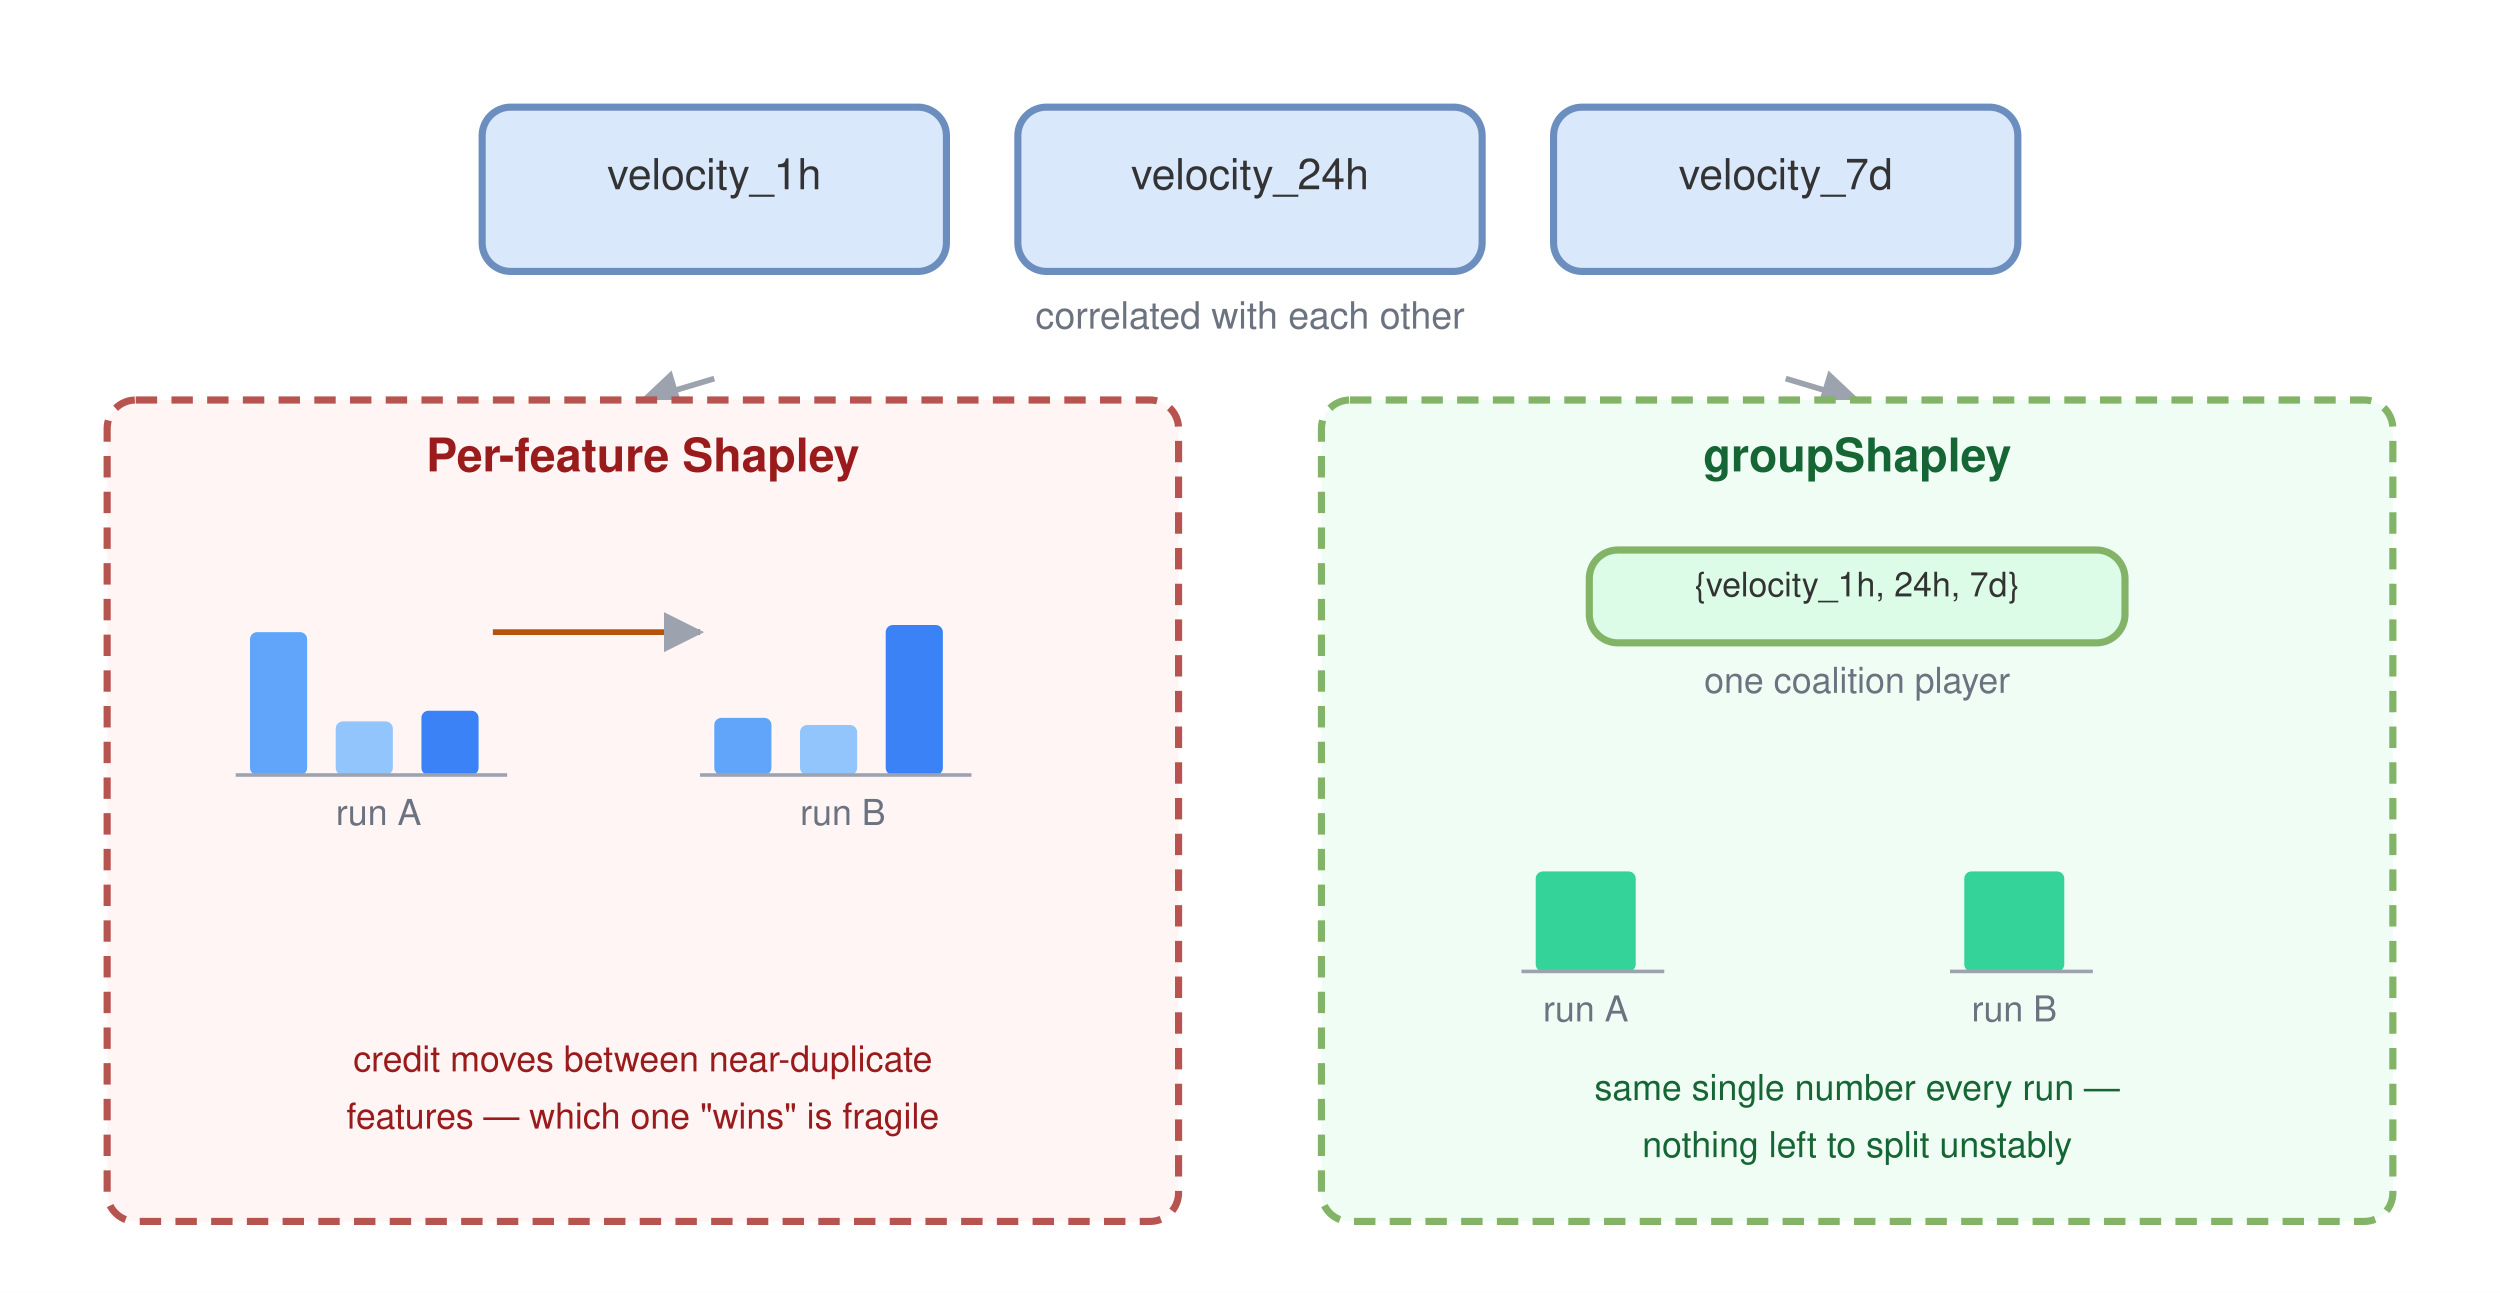
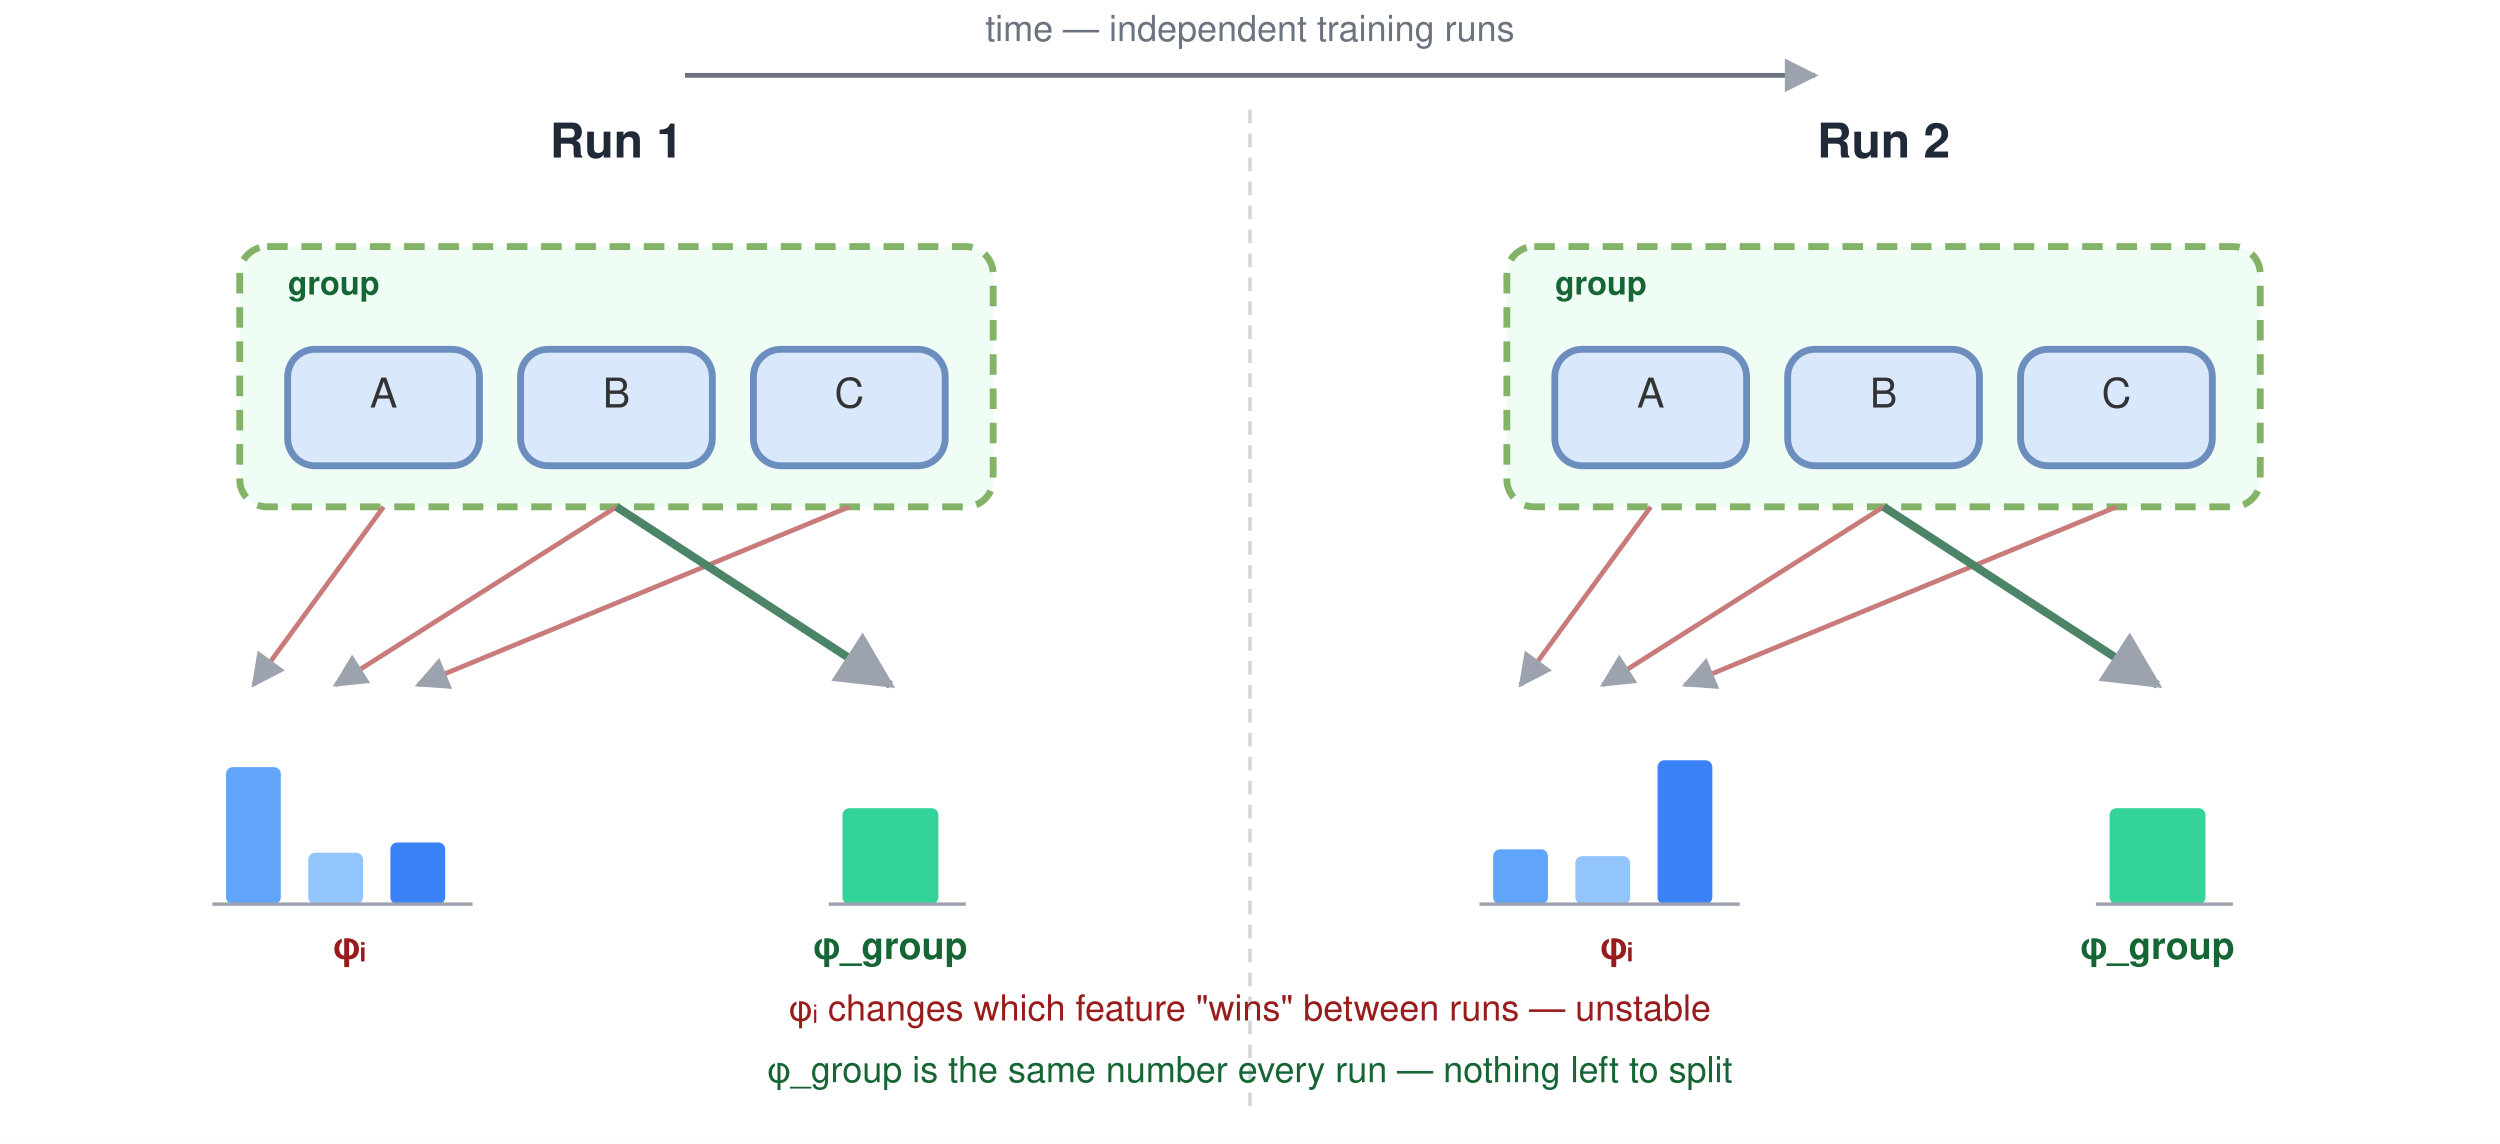
- <svg xmlns="http://www.w3.org/2000/svg" version="1.1" content="&lt;mxfile host=&quot;app.diagrams.net&quot;&gt;&lt;diagram id=&quot;groupshapley-concept&quot; name=&quot;Page-1&quot;&gt;&lt;mxGraphModel dx=&quot;700&quot; dy=&quot;362&quot; grid=&quot;1&quot; gridSize=&quot;10&quot; page=&quot;1&quot; pageWidth=&quot;700&quot; pageHeight=&quot;362&quot;&gt;&lt;root&gt;&lt;mxCell id=&quot;0&quot;/&gt;&lt;mxCell id=&quot;1&quot; parent=&quot;0&quot;/&gt;&lt;mxCell id=&quot;f0&quot; value=&quot;velocity_1h&quot; style=&quot;rounded=1;whiteSpace=wrap;html=1;fillColor=#dae8fc;strokeColor=#6c8ebf;fontColor=#333333;&quot; vertex=&quot;1&quot; parent=&quot;1&quot;&gt;&lt;mxGeometry x=&quot;135.0&quot; y=&quot;30&quot; width=&quot;130&quot; height=&quot;46&quot; as=&quot;geometry&quot;/&gt;&lt;/mxCell&gt;&lt;mxCell id=&quot;f1&quot; value=&quot;velocity_24h&quot; style=&quot;rounded=1;whiteSpace=wrap;html=1;fillColor=#dae8fc;strokeColor=#6c8ebf;fontColor=#333333;&quot; vertex=&quot;1&quot; parent=&quot;1&quot;&gt;&lt;mxGeometry x=&quot;285.0&quot; y=&quot;30&quot; width=&quot;130&quot; height=&quot;46&quot; as=&quot;geometry&quot;/&gt;&lt;/mxCell&gt;&lt;mxCell id=&quot;f2&quot; value=&quot;velocity_7d&quot; style=&quot;rounded=1;whiteSpace=wrap;html=1;fillColor=#dae8fc;strokeColor=#6c8ebf;fontColor=#333333;&quot; vertex=&quot;1&quot; parent=&quot;1&quot;&gt;&lt;mxGeometry x=&quot;435.0&quot; y=&quot;30&quot; width=&quot;130&quot; height=&quot;46&quot; as=&quot;geometry&quot;/&gt;&lt;/mxCell&gt;&lt;mxCell id=&quot;corr_lbl&quot; value=&quot;correlated with each other&quot; style=&quot;text;html=1;align=center;verticalAlign=middle;fontSize=10.5;fontColor=#6B7280;&quot; vertex=&quot;1&quot; parent=&quot;1&quot;&gt;&lt;mxGeometry x=&quot;180&quot; y=&quot;76&quot; width=&quot;340&quot; height=&quot;20&quot; as=&quot;geometry&quot;/&gt;&lt;/mxCell&gt;&lt;mxCell id=&quot;e_l&quot; style=&quot;edgeStyle=none;html=1;strokeColor=#9CA3AF;strokeWidth=1.6;endArrow=block;endSize=6;&quot; edge=&quot;1&quot; parent=&quot;1&quot;&gt;&lt;mxGeometry relative=&quot;1&quot; as=&quot;geometry&quot;&gt;&lt;mxPoint x=&quot;200.0&quot; y=&quot;106&quot; as=&quot;sourcePoint&quot;/&gt;&lt;mxPoint x=&quot;180.0&quot; y=&quot;112&quot; as=&quot;targetPoint&quot;/&gt;&lt;/mxGeometry&gt;&lt;/mxCell&gt;&lt;mxCell id=&quot;e_r&quot; style=&quot;edgeStyle=none;html=1;strokeColor=#9CA3AF;strokeWidth=1.6;endArrow=block;endSize=6;&quot; edge=&quot;1&quot; parent=&quot;1&quot;&gt;&lt;mxGeometry relative=&quot;1&quot; as=&quot;geometry&quot;&gt;&lt;mxPoint x=&quot;500.0&quot; y=&quot;106&quot; as=&quot;sourcePoint&quot;/&gt;&lt;mxPoint x=&quot;520.0&quot; y=&quot;112&quot; as=&quot;targetPoint&quot;/&gt;&lt;/mxGeometry&gt;&lt;/mxCell&gt;&lt;mxCell id=&quot;panel_left&quot; value=&quot;&quot; style=&quot;rounded=1;whiteSpace=wrap;html=1;fillColor=#FFF5F5;strokeColor=#b85450;fontColor=#333333;dashed=1;&quot; vertex=&quot;1&quot; parent=&quot;1&quot;&gt;&lt;mxGeometry x=&quot;30&quot; y=&quot;112&quot; width=&quot;300&quot; height=&quot;230&quot; as=&quot;geometry&quot;/&gt;&lt;/mxCell&gt;&lt;mxCell id=&quot;ltitle&quot; value=&quot;Per-feature Shapley&quot; style=&quot;text;html=1;align=center;verticalAlign=middle;fontSize=13;fontColor=#991B1B;&quot; vertex=&quot;1&quot; parent=&quot;1&quot;&gt;&lt;mxGeometry x=&quot;10&quot; y=&quot;116&quot; width=&quot;340&quot; height=&quot;20&quot; as=&quot;geometry&quot;/&gt;&lt;/mxCell&gt;&lt;mxCell id=&quot;rA_0&quot; value=&quot;&quot; style=&quot;rounded=0;whiteSpace=wrap;html=1;fillColor=#60A5FA;strokeColor=none;&quot; vertex=&quot;1&quot; parent=&quot;1&quot;&gt;&lt;mxGeometry x=&quot;70&quot; y=&quot;177&quot; width=&quot;16&quot; height=&quot;40&quot; as=&quot;geometry&quot;/&gt;&lt;/mxCell&gt;&lt;mxCell id=&quot;rA_1&quot; value=&quot;&quot; style=&quot;rounded=0;whiteSpace=wrap;html=1;fillColor=#93C5FD;strokeColor=none;&quot; vertex=&quot;1&quot; parent=&quot;1&quot;&gt;&lt;mxGeometry x=&quot;94&quot; y=&quot;202&quot; width=&quot;16&quot; height=&quot;15&quot; as=&quot;geometry&quot;/&gt;&lt;/mxCell&gt;&lt;mxCell id=&quot;rA_2&quot; value=&quot;&quot; style=&quot;rounded=0;whiteSpace=wrap;html=1;fillColor=#3B82F6;strokeColor=none;&quot; vertex=&quot;1&quot; parent=&quot;1&quot;&gt;&lt;mxGeometry x=&quot;118&quot; y=&quot;199&quot; width=&quot;16&quot; height=&quot;18&quot; as=&quot;geometry&quot;/&gt;&lt;/mxCell&gt;&lt;mxCell id=&quot;rA_base&quot; style=&quot;html=1;strokeColor=#9CA3AF;&quot; edge=&quot;1&quot; parent=&quot;1&quot;&gt;&lt;mxGeometry relative=&quot;1&quot; as=&quot;geometry&quot;&gt;&lt;mxPoint x=&quot;66&quot; y=&quot;217&quot; as=&quot;sourcePoint&quot;/&gt;&lt;mxPoint x=&quot;142&quot; y=&quot;217&quot; as=&quot;targetPoint&quot;/&gt;&lt;/mxGeometry&gt;&lt;/mxCell&gt;&lt;mxCell id=&quot;rA_lbl&quot; value=&quot;run A&quot; style=&quot;text;html=1;align=center;verticalAlign=middle;fontSize=10;fontColor=#6B7280;&quot; vertex=&quot;1&quot; parent=&quot;1&quot;&gt;&lt;mxGeometry x=&quot;-64&quot; y=&quot;215&quot; width=&quot;340&quot; height=&quot;20&quot; as=&quot;geometry&quot;/&gt;&lt;/mxCell&gt;&lt;mxCell id=&quot;rB_0&quot; value=&quot;&quot; style=&quot;rounded=0;whiteSpace=wrap;html=1;fillColor=#60A5FA;strokeColor=none;&quot; vertex=&quot;1&quot; parent=&quot;1&quot;&gt;&lt;mxGeometry x=&quot;200&quot; y=&quot;201&quot; width=&quot;16&quot; height=&quot;16&quot; as=&quot;geometry&quot;/&gt;&lt;/mxCell&gt;&lt;mxCell id=&quot;rB_1&quot; value=&quot;&quot; style=&quot;rounded=0;whiteSpace=wrap;html=1;fillColor=#93C5FD;strokeColor=none;&quot; vertex=&quot;1&quot; parent=&quot;1&quot;&gt;&lt;mxGeometry x=&quot;224&quot; y=&quot;203&quot; width=&quot;16&quot; height=&quot;14&quot; as=&quot;geometry&quot;/&gt;&lt;/mxCell&gt;&lt;mxCell id=&quot;rB_2&quot; value=&quot;&quot; style=&quot;rounded=0;whiteSpace=wrap;html=1;fillColor=#3B82F6;strokeColor=none;&quot; vertex=&quot;1&quot; parent=&quot;1&quot;&gt;&lt;mxGeometry x=&quot;248&quot; y=&quot;175&quot; width=&quot;16&quot; height=&quot;42&quot; as=&quot;geometry&quot;/&gt;&lt;/mxCell&gt;&lt;mxCell id=&quot;rB_base&quot; style=&quot;html=1;strokeColor=#9CA3AF;&quot; edge=&quot;1&quot; parent=&quot;1&quot;&gt;&lt;mxGeometry relative=&quot;1&quot; as=&quot;geometry&quot;&gt;&lt;mxPoint x=&quot;196&quot; y=&quot;217&quot; as=&quot;sourcePoint&quot;/&gt;&lt;mxPoint x=&quot;272&quot; y=&quot;217&quot; as=&quot;targetPoint&quot;/&gt;&lt;/mxGeometry&gt;&lt;/mxCell&gt;&lt;mxCell id=&quot;rB_lbl&quot; value=&quot;run B&quot; style=&quot;text;html=1;align=center;verticalAlign=middle;fontSize=10;fontColor=#6B7280;&quot; vertex=&quot;1&quot; parent=&quot;1&quot;&gt;&lt;mxGeometry x=&quot;66&quot; y=&quot;215&quot; width=&quot;340&quot; height=&quot;20&quot; as=&quot;geometry&quot;/&gt;&lt;/mxCell&gt;&lt;mxCell id=&quot;flip_arrow&quot; style=&quot;edgeStyle=none;html=1;strokeColor=#B45309;strokeWidth=1.6;endArrow=block;endSize=6;&quot; edge=&quot;1&quot; parent=&quot;1&quot;&gt;&lt;mxGeometry relative=&quot;1&quot; as=&quot;geometry&quot;&gt;&lt;mxPoint x=&quot;138&quot; y=&quot;177&quot; as=&quot;sourcePoint&quot;/&gt;&lt;mxPoint x=&quot;196&quot; y=&quot;177&quot; as=&quot;targetPoint&quot;/&gt;&lt;/mxGeometry&gt;&lt;/mxCell&gt;&lt;mxCell id=&quot;flip_lbl&quot; value=&quot;credit moves between near-duplicate&quot; style=&quot;text;html=1;align=center;verticalAlign=middle;fontSize=10;fontColor=#991B1B;&quot; vertex=&quot;1&quot; parent=&quot;1&quot;&gt;&lt;mxGeometry x=&quot;10&quot; y=&quot;284&quot; width=&quot;340&quot; height=&quot;20&quot; as=&quot;geometry&quot;/&gt;&lt;/mxCell&gt;&lt;mxCell id=&quot;flip_lbl2&quot; value=&quot;features — which one &amp;quot;wins&amp;quot; is fragile&quot; style=&quot;text;html=1;align=center;verticalAlign=middle;fontSize=10;fontColor=#991B1B;&quot; vertex=&quot;1&quot; parent=&quot;1&quot;&gt;&lt;mxGeometry x=&quot;10&quot; y=&quot;300&quot; width=&quot;340&quot; height=&quot;20&quot; as=&quot;geometry&quot;/&gt;&lt;/mxCell&gt;&lt;mxCell id=&quot;panel_right&quot; value=&quot;&quot; style=&quot;rounded=1;whiteSpace=wrap;html=1;fillColor=#F0FDF4;strokeColor=#82b366;fontColor=#333333;dashed=1;&quot; vertex=&quot;1&quot; parent=&quot;1&quot;&gt;&lt;mxGeometry x=&quot;370&quot; y=&quot;112&quot; width=&quot;300&quot; height=&quot;230&quot; as=&quot;geometry&quot;/&gt;&lt;/mxCell&gt;&lt;mxCell id=&quot;rtitle&quot; value=&quot;groupShapley&quot; style=&quot;text;html=1;align=center;verticalAlign=middle;fontSize=13;fontColor=#166534;&quot; vertex=&quot;1&quot; parent=&quot;1&quot;&gt;&lt;mxGeometry x=&quot;350&quot; y=&quot;116&quot; width=&quot;340&quot; height=&quot;20&quot; as=&quot;geometry&quot;/&gt;&lt;/mxCell&gt;&lt;mxCell id=&quot;merged&quot; value=&quot;{velocity_1h, 24h, 7d}&quot; style=&quot;rounded=1;whiteSpace=wrap;html=1;fillColor=#DCFCE7;strokeColor=#82b366;fontColor=#333333;&quot; vertex=&quot;1&quot; parent=&quot;1&quot;&gt;&lt;mxGeometry x=&quot;445.0&quot; y=&quot;154&quot; width=&quot;150&quot; height=&quot;26&quot; as=&quot;geometry&quot;/&gt;&lt;/mxCell&gt;&lt;mxCell id=&quot;merged_lbl&quot; value=&quot;one coalition player&quot; style=&quot;text;html=1;align=center;verticalAlign=middle;fontSize=10;fontColor=#6B7280;&quot; vertex=&quot;1&quot; parent=&quot;1&quot;&gt;&lt;mxGeometry x=&quot;350&quot; y=&quot;178&quot; width=&quot;340&quot; height=&quot;20&quot; as=&quot;geometry&quot;/&gt;&lt;/mxCell&gt;&lt;mxCell id=&quot;gA_0&quot; value=&quot;&quot; style=&quot;rounded=0;whiteSpace=wrap;html=1;fillColor=#34D399;strokeColor=none;&quot; vertex=&quot;1&quot; parent=&quot;1&quot;&gt;&lt;mxGeometry x=&quot;430&quot; y=&quot;244&quot; width=&quot;28&quot; height=&quot;28&quot; as=&quot;geometry&quot;/&gt;&lt;/mxCell&gt;&lt;mxCell id=&quot;gA_base&quot; style=&quot;html=1;strokeColor=#9CA3AF;&quot; edge=&quot;1&quot; parent=&quot;1&quot;&gt;&lt;mxGeometry relative=&quot;1&quot; as=&quot;geometry&quot;&gt;&lt;mxPoint x=&quot;426&quot; y=&quot;272&quot; as=&quot;sourcePoint&quot;/&gt;&lt;mxPoint x=&quot;466&quot; y=&quot;272&quot; as=&quot;targetPoint&quot;/&gt;&lt;/mxGeometry&gt;&lt;/mxCell&gt;&lt;mxCell id=&quot;gA_lbl&quot; value=&quot;run A&quot; style=&quot;text;html=1;align=center;verticalAlign=middle;fontSize=10;fontColor=#6B7280;&quot; vertex=&quot;1&quot; parent=&quot;1&quot;&gt;&lt;mxGeometry x=&quot;274&quot; y=&quot;270&quot; width=&quot;340&quot; height=&quot;20&quot; as=&quot;geometry&quot;/&gt;&lt;/mxCell&gt;&lt;mxCell id=&quot;gB_0&quot; value=&quot;&quot; style=&quot;rounded=0;whiteSpace=wrap;html=1;fillColor=#34D399;strokeColor=none;&quot; vertex=&quot;1&quot; parent=&quot;1&quot;&gt;&lt;mxGeometry x=&quot;550&quot; y=&quot;244&quot; width=&quot;28&quot; height=&quot;28&quot; as=&quot;geometry&quot;/&gt;&lt;/mxCell&gt;&lt;mxCell id=&quot;gB_base&quot; style=&quot;html=1;strokeColor=#9CA3AF;&quot; edge=&quot;1&quot; parent=&quot;1&quot;&gt;&lt;mxGeometry relative=&quot;1&quot; as=&quot;geometry&quot;&gt;&lt;mxPoint x=&quot;546&quot; y=&quot;272&quot; as=&quot;sourcePoint&quot;/&gt;&lt;mxPoint x=&quot;586&quot; y=&quot;272&quot; as=&quot;targetPoint&quot;/&gt;&lt;/mxGeometry&gt;&lt;/mxCell&gt;&lt;mxCell id=&quot;gB_lbl&quot; value=&quot;run B&quot; style=&quot;text;html=1;align=center;verticalAlign=middle;fontSize=10;fontColor=#6B7280;&quot; vertex=&quot;1&quot; parent=&quot;1&quot;&gt;&lt;mxGeometry x=&quot;394&quot; y=&quot;270&quot; width=&quot;340&quot; height=&quot;20&quot; as=&quot;geometry&quot;/&gt;&lt;/mxCell&gt;&lt;mxCell id=&quot;stable_lbl&quot; value=&quot;same single number every run —&quot; style=&quot;text;html=1;align=center;verticalAlign=middle;fontSize=10;fontColor=#166534;&quot; vertex=&quot;1&quot; parent=&quot;1&quot;&gt;&lt;mxGeometry x=&quot;350&quot; y=&quot;292&quot; width=&quot;340&quot; height=&quot;20&quot; as=&quot;geometry&quot;/&gt;&lt;/mxCell&gt;&lt;mxCell id=&quot;stable_lbl2&quot; value=&quot;nothing left to split unstably&quot; style=&quot;text;html=1;align=center;verticalAlign=middle;fontSize=10;fontColor=#166534;&quot; vertex=&quot;1&quot; parent=&quot;1&quot;&gt;&lt;mxGeometry x=&quot;350&quot; y=&quot;308&quot; width=&quot;340&quot; height=&quot;20&quot; as=&quot;geometry&quot;/&gt;&lt;/mxCell&gt;&lt;/root&gt;&lt;/mxGraphModel&gt;&lt;/diagram&gt;&lt;/mxfile&gt;" width="700" height="362" viewBox="0 0 700 362">
+ <svg xmlns="http://www.w3.org/2000/svg" version="1.1" content="&lt;mxfile host=&quot;app.diagrams.net&quot;&gt;&lt;diagram id=&quot;groupshapley-concept&quot; name=&quot;Page-1&quot;&gt;&lt;mxGraphModel dx=&quot;730&quot; dy=&quot;334&quot; grid=&quot;1&quot; gridSize=&quot;10&quot; page=&quot;1&quot; pageWidth=&quot;730&quot; pageHeight=&quot;334&quot;&gt;&lt;root&gt;&lt;mxCell id=&quot;0&quot;/&gt;&lt;mxCell id=&quot;1&quot; parent=&quot;0&quot;/&gt;&lt;mxCell id=&quot;time_arrow&quot; style=&quot;edgeStyle=none;html=1;strokeColor=#6B7280;strokeWidth=1.4;endArrow=block;endSize=6;&quot; edge=&quot;1&quot; parent=&quot;1&quot;&gt;&lt;mxGeometry relative=&quot;1&quot; as=&quot;geometry&quot;&gt;&lt;mxPoint x=&quot;200.0&quot; y=&quot;22&quot; as=&quot;sourcePoint&quot;/&gt;&lt;mxPoint x=&quot;530.0&quot; y=&quot;22&quot; as=&quot;targetPoint&quot;/&gt;&lt;/mxGeometry&gt;&lt;/mxCell&gt;&lt;mxCell id=&quot;time_lbl&quot; value=&quot;time — independent training runs&quot; style=&quot;text;html=1;align=center;verticalAlign=middle;fontSize=10.5;fontColor=#6B7280;&quot; vertex=&quot;1&quot; parent=&quot;1&quot;&gt;&lt;mxGeometry x=&quot;195&quot; y=&quot;-4&quot; width=&quot;340&quot; height=&quot;20&quot; as=&quot;geometry&quot;/&gt;&lt;/mxCell&gt;&lt;mxCell id=&quot;t1&quot; value=&quot;Run 1&quot; style=&quot;text;html=1;align=center;verticalAlign=middle;fontSize=14;fontColor=#1F2937;&quot; vertex=&quot;1&quot; parent=&quot;1&quot;&gt;&lt;mxGeometry x=&quot;10&quot; y=&quot;30&quot; width=&quot;340&quot; height=&quot;20&quot; as=&quot;geometry&quot;/&gt;&lt;/mxCell&gt;&lt;mxCell id=&quot;t2&quot; value=&quot;Run 2&quot; style=&quot;text;html=1;align=center;verticalAlign=middle;fontSize=14;fontColor=#1F2937;&quot; vertex=&quot;1&quot; parent=&quot;1&quot;&gt;&lt;mxGeometry x=&quot;380&quot; y=&quot;30&quot; width=&quot;340&quot; height=&quot;20&quot; as=&quot;geometry&quot;/&gt;&lt;/mxCell&gt;&lt;mxCell id=&quot;divider&quot; style=&quot;html=1;strokeColor=#D1D5DB;dashed=1;&quot; edge=&quot;1&quot; parent=&quot;1&quot;&gt;&lt;mxGeometry relative=&quot;1&quot; as=&quot;geometry&quot;&gt;&lt;mxPoint x=&quot;365&quot; y=&quot;32&quot; as=&quot;sourcePoint&quot;/&gt;&lt;mxPoint x=&quot;365&quot; y=&quot;326&quot; as=&quot;targetPoint&quot;/&gt;&lt;/mxGeometry&gt;&lt;/mxCell&gt;&lt;mxCell id=&quot;grp_30&quot; value=&quot;&quot; style=&quot;rounded=1;whiteSpace=wrap;html=1;fillColor=#F0FDF4;strokeColor=#82b366;fontColor=#333333;dashed=1;&quot; vertex=&quot;1&quot; parent=&quot;1&quot;&gt;&lt;mxGeometry x=&quot;70.0&quot; y=&quot;72&quot; width=&quot;220&quot; height=&quot;76&quot; as=&quot;geometry&quot;/&gt;&lt;/mxCell&gt;&lt;mxCell id=&quot;grp_lbl_30&quot; value=&quot;group&quot; style=&quot;text;html=1;align=center;verticalAlign=middle;fontSize=9.5;fontColor=#166534;&quot; vertex=&quot;1&quot; parent=&quot;1&quot;&gt;&lt;mxGeometry x=&quot;-86&quot; y=&quot;70&quot; width=&quot;340&quot; height=&quot;20&quot; as=&quot;geometry&quot;/&gt;&lt;/mxCell&gt;&lt;mxCell id=&quot;chip_30_0&quot; value=&quot;A&quot; style=&quot;rounded=1;whiteSpace=wrap;html=1;fillColor=#dae8fc;strokeColor=#6c8ebf;fontColor=#333333;&quot; vertex=&quot;1&quot; parent=&quot;1&quot;&gt;&lt;mxGeometry x=&quot;84.0&quot; y=&quot;102&quot; width=&quot;56&quot; height=&quot;34&quot; as=&quot;geometry&quot;/&gt;&lt;/mxCell&gt;&lt;mxCell id=&quot;chip_30_1&quot; value=&quot;B&quot; style=&quot;rounded=1;whiteSpace=wrap;html=1;fillColor=#dae8fc;strokeColor=#6c8ebf;fontColor=#333333;&quot; vertex=&quot;1&quot; parent=&quot;1&quot;&gt;&lt;mxGeometry x=&quot;152.0&quot; y=&quot;102&quot; width=&quot;56&quot; height=&quot;34&quot; as=&quot;geometry&quot;/&gt;&lt;/mxCell&gt;&lt;mxCell id=&quot;chip_30_2&quot; value=&quot;C&quot; style=&quot;rounded=1;whiteSpace=wrap;html=1;fillColor=#dae8fc;strokeColor=#6c8ebf;fontColor=#333333;&quot; vertex=&quot;1&quot; parent=&quot;1&quot;&gt;&lt;mxGeometry x=&quot;220.0&quot; y=&quot;102&quot; width=&quot;56&quot; height=&quot;34&quot; as=&quot;geometry&quot;/&gt;&lt;/mxCell&gt;&lt;mxCell id=&quot;fan_30_0&quot; style=&quot;edgeStyle=none;html=1;strokeColor=#C97B7B;strokeWidth=1.4;endArrow=block;endSize=6;&quot; edge=&quot;1&quot; parent=&quot;1&quot;&gt;&lt;mxGeometry relative=&quot;1&quot; as=&quot;geometry&quot;&gt;&lt;mxPoint x=&quot;112.0&quot; y=&quot;148&quot; as=&quot;sourcePoint&quot;/&gt;&lt;mxPoint x=&quot;74&quot; y=&quot;200&quot; as=&quot;targetPoint&quot;/&gt;&lt;/mxGeometry&gt;&lt;/mxCell&gt;&lt;mxCell id=&quot;fan_30_1&quot; style=&quot;edgeStyle=none;html=1;strokeColor=#C97B7B;strokeWidth=1.4;endArrow=block;endSize=6;&quot; edge=&quot;1&quot; parent=&quot;1&quot;&gt;&lt;mxGeometry relative=&quot;1&quot; as=&quot;geometry&quot;&gt;&lt;mxPoint x=&quot;180.0&quot; y=&quot;148&quot; as=&quot;sourcePoint&quot;/&gt;&lt;mxPoint x=&quot;98&quot; y=&quot;200&quot; as=&quot;targetPoint&quot;/&gt;&lt;/mxGeometry&gt;&lt;/mxCell&gt;&lt;mxCell id=&quot;fan_30_2&quot; style=&quot;edgeStyle=none;html=1;strokeColor=#C97B7B;strokeWidth=1.4;endArrow=block;endSize=6;&quot; edge=&quot;1&quot; parent=&quot;1&quot;&gt;&lt;mxGeometry relative=&quot;1&quot; as=&quot;geometry&quot;&gt;&lt;mxPoint x=&quot;248.0&quot; y=&quot;148&quot; as=&quot;sourcePoint&quot;/&gt;&lt;mxPoint x=&quot;122&quot; y=&quot;200&quot; as=&quot;targetPoint&quot;/&gt;&lt;/mxGeometry&gt;&lt;/mxCell&gt;&lt;mxCell id=&quot;phi_i_30_0&quot; value=&quot;&quot; style=&quot;rounded=0;whiteSpace=wrap;html=1;fillColor=#60A5FA;strokeColor=none;&quot; vertex=&quot;1&quot; parent=&quot;1&quot;&gt;&lt;mxGeometry x=&quot;66&quot; y=&quot;224&quot; width=&quot;16&quot; height=&quot;40&quot; as=&quot;geometry&quot;/&gt;&lt;/mxCell&gt;&lt;mxCell id=&quot;phi_i_30_1&quot; value=&quot;&quot; style=&quot;rounded=0;whiteSpace=wrap;html=1;fillColor=#93C5FD;strokeColor=none;&quot; vertex=&quot;1&quot; parent=&quot;1&quot;&gt;&lt;mxGeometry x=&quot;90&quot; y=&quot;249&quot; width=&quot;16&quot; height=&quot;15&quot; as=&quot;geometry&quot;/&gt;&lt;/mxCell&gt;&lt;mxCell id=&quot;phi_i_30_2&quot; value=&quot;&quot; style=&quot;rounded=0;whiteSpace=wrap;html=1;fillColor=#3B82F6;strokeColor=none;&quot; vertex=&quot;1&quot; parent=&quot;1&quot;&gt;&lt;mxGeometry x=&quot;114&quot; y=&quot;246&quot; width=&quot;16&quot; height=&quot;18&quot; as=&quot;geometry&quot;/&gt;&lt;/mxCell&gt;&lt;mxCell id=&quot;phi_i_30_base&quot; style=&quot;html=1;strokeColor=#9CA3AF;&quot; edge=&quot;1&quot; parent=&quot;1&quot;&gt;&lt;mxGeometry relative=&quot;1&quot; as=&quot;geometry&quot;&gt;&lt;mxPoint x=&quot;62&quot; y=&quot;264&quot; as=&quot;sourcePoint&quot;/&gt;&lt;mxPoint x=&quot;138&quot; y=&quot;264&quot; as=&quot;targetPoint&quot;/&gt;&lt;/mxGeometry&gt;&lt;/mxCell&gt;&lt;mxCell id=&quot;phi_i_lbl_30&quot; value=&quot;φᵢ&quot; style=&quot;text;html=1;align=center;verticalAlign=middle;fontSize=11;fontColor=#991B1B;&quot; vertex=&quot;1&quot; parent=&quot;1&quot;&gt;&lt;mxGeometry x=&quot;-68&quot; y=&quot;264&quot; width=&quot;340&quot; height=&quot;20&quot; as=&quot;geometry&quot;/&gt;&lt;/mxCell&gt;&lt;mxCell id=&quot;group_arrow_30&quot; style=&quot;edgeStyle=none;html=1;strokeColor=#4C8468;strokeWidth=2.4;endArrow=block;endSize=6;&quot; edge=&quot;1&quot; parent=&quot;1&quot;&gt;&lt;mxGeometry relative=&quot;1&quot; as=&quot;geometry&quot;&gt;&lt;mxPoint x=&quot;180.0&quot; y=&quot;148&quot; as=&quot;sourcePoint&quot;/&gt;&lt;mxPoint x=&quot;260&quot; y=&quot;200&quot; as=&quot;targetPoint&quot;/&gt;&lt;/mxGeometry&gt;&lt;/mxCell&gt;&lt;mxCell id=&quot;phi_g_30_0&quot; value=&quot;&quot; style=&quot;rounded=0;whiteSpace=wrap;html=1;fillColor=#34D399;strokeColor=none;&quot; vertex=&quot;1&quot; parent=&quot;1&quot;&gt;&lt;mxGeometry x=&quot;246&quot; y=&quot;236&quot; width=&quot;28&quot; height=&quot;28&quot; as=&quot;geometry&quot;/&gt;&lt;/mxCell&gt;&lt;mxCell id=&quot;phi_g_30_base&quot; style=&quot;html=1;strokeColor=#9CA3AF;&quot; edge=&quot;1&quot; parent=&quot;1&quot;&gt;&lt;mxGeometry relative=&quot;1&quot; as=&quot;geometry&quot;&gt;&lt;mxPoint x=&quot;242&quot; y=&quot;264&quot; as=&quot;sourcePoint&quot;/&gt;&lt;mxPoint x=&quot;282&quot; y=&quot;264&quot; as=&quot;targetPoint&quot;/&gt;&lt;/mxGeometry&gt;&lt;/mxCell&gt;&lt;mxCell id=&quot;phi_g_lbl_30&quot; value=&quot;φ_group&quot; style=&quot;text;html=1;align=center;verticalAlign=middle;fontSize=11;fontColor=#166534;&quot; vertex=&quot;1&quot; parent=&quot;1&quot;&gt;&lt;mxGeometry x=&quot;90&quot; y=&quot;264&quot; width=&quot;340&quot; height=&quot;20&quot; as=&quot;geometry&quot;/&gt;&lt;/mxCell&gt;&lt;mxCell id=&quot;grp_400&quot; value=&quot;&quot; style=&quot;rounded=1;whiteSpace=wrap;html=1;fillColor=#F0FDF4;strokeColor=#82b366;fontColor=#333333;dashed=1;&quot; vertex=&quot;1&quot; parent=&quot;1&quot;&gt;&lt;mxGeometry x=&quot;440.0&quot; y=&quot;72&quot; width=&quot;220&quot; height=&quot;76&quot; as=&quot;geometry&quot;/&gt;&lt;/mxCell&gt;&lt;mxCell id=&quot;grp_lbl_400&quot; value=&quot;group&quot; style=&quot;text;html=1;align=center;verticalAlign=middle;fontSize=9.5;fontColor=#166534;&quot; vertex=&quot;1&quot; parent=&quot;1&quot;&gt;&lt;mxGeometry x=&quot;284&quot; y=&quot;70&quot; width=&quot;340&quot; height=&quot;20&quot; as=&quot;geometry&quot;/&gt;&lt;/mxCell&gt;&lt;mxCell id=&quot;chip_400_0&quot; value=&quot;A&quot; style=&quot;rounded=1;whiteSpace=wrap;html=1;fillColor=#dae8fc;strokeColor=#6c8ebf;fontColor=#333333;&quot; vertex=&quot;1&quot; parent=&quot;1&quot;&gt;&lt;mxGeometry x=&quot;454.0&quot; y=&quot;102&quot; width=&quot;56&quot; height=&quot;34&quot; as=&quot;geometry&quot;/&gt;&lt;/mxCell&gt;&lt;mxCell id=&quot;chip_400_1&quot; value=&quot;B&quot; style=&quot;rounded=1;whiteSpace=wrap;html=1;fillColor=#dae8fc;strokeColor=#6c8ebf;fontColor=#333333;&quot; vertex=&quot;1&quot; parent=&quot;1&quot;&gt;&lt;mxGeometry x=&quot;522.0&quot; y=&quot;102&quot; width=&quot;56&quot; height=&quot;34&quot; as=&quot;geometry&quot;/&gt;&lt;/mxCell&gt;&lt;mxCell id=&quot;chip_400_2&quot; value=&quot;C&quot; style=&quot;rounded=1;whiteSpace=wrap;html=1;fillColor=#dae8fc;strokeColor=#6c8ebf;fontColor=#333333;&quot; vertex=&quot;1&quot; parent=&quot;1&quot;&gt;&lt;mxGeometry x=&quot;590.0&quot; y=&quot;102&quot; width=&quot;56&quot; height=&quot;34&quot; as=&quot;geometry&quot;/&gt;&lt;/mxCell&gt;&lt;mxCell id=&quot;fan_400_0&quot; style=&quot;edgeStyle=none;html=1;strokeColor=#C97B7B;strokeWidth=1.4;endArrow=block;endSize=6;&quot; edge=&quot;1&quot; parent=&quot;1&quot;&gt;&lt;mxGeometry relative=&quot;1&quot; as=&quot;geometry&quot;&gt;&lt;mxPoint x=&quot;482.0&quot; y=&quot;148&quot; as=&quot;sourcePoint&quot;/&gt;&lt;mxPoint x=&quot;444&quot; y=&quot;200&quot; as=&quot;targetPoint&quot;/&gt;&lt;/mxGeometry&gt;&lt;/mxCell&gt;&lt;mxCell id=&quot;fan_400_1&quot; style=&quot;edgeStyle=none;html=1;strokeColor=#C97B7B;strokeWidth=1.4;endArrow=block;endSize=6;&quot; edge=&quot;1&quot; parent=&quot;1&quot;&gt;&lt;mxGeometry relative=&quot;1&quot; as=&quot;geometry&quot;&gt;&lt;mxPoint x=&quot;550.0&quot; y=&quot;148&quot; as=&quot;sourcePoint&quot;/&gt;&lt;mxPoint x=&quot;468&quot; y=&quot;200&quot; as=&quot;targetPoint&quot;/&gt;&lt;/mxGeometry&gt;&lt;/mxCell&gt;&lt;mxCell id=&quot;fan_400_2&quot; style=&quot;edgeStyle=none;html=1;strokeColor=#C97B7B;strokeWidth=1.4;endArrow=block;endSize=6;&quot; edge=&quot;1&quot; parent=&quot;1&quot;&gt;&lt;mxGeometry relative=&quot;1&quot; as=&quot;geometry&quot;&gt;&lt;mxPoint x=&quot;618.0&quot; y=&quot;148&quot; as=&quot;sourcePoint&quot;/&gt;&lt;mxPoint x=&quot;492&quot; y=&quot;200&quot; as=&quot;targetPoint&quot;/&gt;&lt;/mxGeometry&gt;&lt;/mxCell&gt;&lt;mxCell id=&quot;phi_i_400_0&quot; value=&quot;&quot; style=&quot;rounded=0;whiteSpace=wrap;html=1;fillColor=#60A5FA;strokeColor=none;&quot; vertex=&quot;1&quot; parent=&quot;1&quot;&gt;&lt;mxGeometry x=&quot;436&quot; y=&quot;248&quot; width=&quot;16&quot; height=&quot;16&quot; as=&quot;geometry&quot;/&gt;&lt;/mxCell&gt;&lt;mxCell id=&quot;phi_i_400_1&quot; value=&quot;&quot; style=&quot;rounded=0;whiteSpace=wrap;html=1;fillColor=#93C5FD;strokeColor=none;&quot; vertex=&quot;1&quot; parent=&quot;1&quot;&gt;&lt;mxGeometry x=&quot;460&quot; y=&quot;250&quot; width=&quot;16&quot; height=&quot;14&quot; as=&quot;geometry&quot;/&gt;&lt;/mxCell&gt;&lt;mxCell id=&quot;phi_i_400_2&quot; value=&quot;&quot; style=&quot;rounded=0;whiteSpace=wrap;html=1;fillColor=#3B82F6;strokeColor=none;&quot; vertex=&quot;1&quot; parent=&quot;1&quot;&gt;&lt;mxGeometry x=&quot;484&quot; y=&quot;222&quot; width=&quot;16&quot; height=&quot;42&quot; as=&quot;geometry&quot;/&gt;&lt;/mxCell&gt;&lt;mxCell id=&quot;phi_i_400_base&quot; style=&quot;html=1;strokeColor=#9CA3AF;&quot; edge=&quot;1&quot; parent=&quot;1&quot;&gt;&lt;mxGeometry relative=&quot;1&quot; as=&quot;geometry&quot;&gt;&lt;mxPoint x=&quot;432&quot; y=&quot;264&quot; as=&quot;sourcePoint&quot;/&gt;&lt;mxPoint x=&quot;508&quot; y=&quot;264&quot; as=&quot;targetPoint&quot;/&gt;&lt;/mxGeometry&gt;&lt;/mxCell&gt;&lt;mxCell id=&quot;phi_i_lbl_400&quot; value=&quot;φᵢ&quot; style=&quot;text;html=1;align=center;verticalAlign=middle;fontSize=11;fontColor=#991B1B;&quot; vertex=&quot;1&quot; parent=&quot;1&quot;&gt;&lt;mxGeometry x=&quot;302&quot; y=&quot;264&quot; width=&quot;340&quot; height=&quot;20&quot; as=&quot;geometry&quot;/&gt;&lt;/mxCell&gt;&lt;mxCell id=&quot;group_arrow_400&quot; style=&quot;edgeStyle=none;html=1;strokeColor=#4C8468;strokeWidth=2.4;endArrow=block;endSize=6;&quot; edge=&quot;1&quot; parent=&quot;1&quot;&gt;&lt;mxGeometry relative=&quot;1&quot; as=&quot;geometry&quot;&gt;&lt;mxPoint x=&quot;550.0&quot; y=&quot;148&quot; as=&quot;sourcePoint&quot;/&gt;&lt;mxPoint x=&quot;630&quot; y=&quot;200&quot; as=&quot;targetPoint&quot;/&gt;&lt;/mxGeometry&gt;&lt;/mxCell&gt;&lt;mxCell id=&quot;phi_g_400_0&quot; value=&quot;&quot; style=&quot;rounded=0;whiteSpace=wrap;html=1;fillColor=#34D399;strokeColor=none;&quot; vertex=&quot;1&quot; parent=&quot;1&quot;&gt;&lt;mxGeometry x=&quot;616&quot; y=&quot;236&quot; width=&quot;28&quot; height=&quot;28&quot; as=&quot;geometry&quot;/&gt;&lt;/mxCell&gt;&lt;mxCell id=&quot;phi_g_400_base&quot; style=&quot;html=1;strokeColor=#9CA3AF;&quot; edge=&quot;1&quot; parent=&quot;1&quot;&gt;&lt;mxGeometry relative=&quot;1&quot; as=&quot;geometry&quot;&gt;&lt;mxPoint x=&quot;612&quot; y=&quot;264&quot; as=&quot;sourcePoint&quot;/&gt;&lt;mxPoint x=&quot;652&quot; y=&quot;264&quot; as=&quot;targetPoint&quot;/&gt;&lt;/mxGeometry&gt;&lt;/mxCell&gt;&lt;mxCell id=&quot;phi_g_lbl_400&quot; value=&quot;φ_group&quot; style=&quot;text;html=1;align=center;verticalAlign=middle;fontSize=11;fontColor=#166534;&quot; vertex=&quot;1&quot; parent=&quot;1&quot;&gt;&lt;mxGeometry x=&quot;460&quot; y=&quot;264&quot; width=&quot;340&quot; height=&quot;20&quot; as=&quot;geometry&quot;/&gt;&lt;/mxCell&gt;&lt;mxCell id=&quot;footer1&quot; value=&quot;φᵢ changes which feature &amp;quot;wins&amp;quot; between runs — unstable&quot; style=&quot;text;html=1;align=center;verticalAlign=middle;fontSize=10.5;fontColor=#991B1B;&quot; vertex=&quot;1&quot; parent=&quot;1&quot;&gt;&lt;mxGeometry x=&quot;195&quot; y=&quot;282&quot; width=&quot;340&quot; height=&quot;20&quot; as=&quot;geometry&quot;/&gt;&lt;/mxCell&gt;&lt;mxCell id=&quot;footer2&quot; value=&quot;φ_group is the same number every run — nothing left to split&quot; style=&quot;text;html=1;align=center;verticalAlign=middle;fontSize=10.5;fontColor=#166534;&quot; vertex=&quot;1&quot; parent=&quot;1&quot;&gt;&lt;mxGeometry x=&quot;195&quot; y=&quot;300&quot; width=&quot;340&quot; height=&quot;20&quot; as=&quot;geometry&quot;/&gt;&lt;/mxCell&gt;&lt;/root&gt;&lt;/mxGraphModel&gt;&lt;/diagram&gt;&lt;/mxfile&gt;" width="730" height="334" viewBox="0 0 730 334">
  <defs>
    <marker id="arrowhead" viewBox="0 0 10 10" refX="9" refY="5" markerWidth="7" markerHeight="7" orient="auto-start-reverse">
      <path d="M 0 0 L 10 5 L 0 10 z" fill="#9CA3AF" />
    </marker>
  </defs>
-   <rect width="700" height="362" fill="white" />
-   <rect x="135.0" y="30" width="130" height="46" rx="8" ry="8" fill="#dae8fc" stroke="#6c8ebf" stroke-width="2" />
-   <text x="200.0" y="53.00" text-anchor="middle" font-family="Helvetica,Arial,sans-serif" font-size="12" fill="#333333">
-     <tspan x="200.0" dy="0">velocity_1h</tspan>
+   <rect width="730" height="334" fill="white" />
+   <path d="M 200.0 22 L 530.0 22" fill="none" stroke="#6B7280" stroke-width="1.4" marker-end="url(#arrowhead)" />
+   <text x="365.0" y="12" text-anchor="middle" font-family="Helvetica,Arial,sans-serif" font-size="10.5" font-weight="normal" fill="#6B7280">time — independent training runs</text>
+   <text x="180.0" y="46" text-anchor="middle" font-family="Helvetica,Arial,sans-serif" font-size="14" font-weight="bold" fill="#1F2937">Run 1</text>
+   <text x="550.0" y="46" text-anchor="middle" font-family="Helvetica,Arial,sans-serif" font-size="14" font-weight="bold" fill="#1F2937">Run 2</text>
+   <line x1="365.0" y1="32" x2="365.0" y2="326" stroke="#D1D5DB" stroke-width="1" stroke-dasharray="4,3" />
+   <rect x="70.0" y="72" width="220" height="76" rx="8" ry="8" fill="#F0FDF4" stroke="#82b366" stroke-width="2" stroke-dasharray="6,4" />
+   <text x="84.0" y="86" text-anchor="start" font-family="Helvetica,Arial,sans-serif" font-size="9.5" font-weight="bold" fill="#166534">group</text>
+   <rect x="84.0" y="102" width="56" height="34" rx="8" ry="8" fill="#dae8fc" stroke="#6c8ebf" stroke-width="2" />
+   <text x="112.0" y="119.00" text-anchor="middle" font-family="Helvetica,Arial,sans-serif" font-size="12" fill="#333333">
+     <tspan x="112.0" dy="0">A</tspan>
  </text>
-   <rect x="285.0" y="30" width="130" height="46" rx="8" ry="8" fill="#dae8fc" stroke="#6c8ebf" stroke-width="2" />
-   <text x="350.0" y="53.00" text-anchor="middle" font-family="Helvetica,Arial,sans-serif" font-size="12" fill="#333333">
-     <tspan x="350.0" dy="0">velocity_24h</tspan>
+   <rect x="152.0" y="102" width="56" height="34" rx="8" ry="8" fill="#dae8fc" stroke="#6c8ebf" stroke-width="2" />
+   <text x="180.0" y="119.00" text-anchor="middle" font-family="Helvetica,Arial,sans-serif" font-size="12" fill="#333333">
+     <tspan x="180.0" dy="0">B</tspan>
  </text>
-   <rect x="435.0" y="30" width="130" height="46" rx="8" ry="8" fill="#dae8fc" stroke="#6c8ebf" stroke-width="2" />
-   <text x="500.0" y="53.00" text-anchor="middle" font-family="Helvetica,Arial,sans-serif" font-size="12" fill="#333333">
-     <tspan x="500.0" dy="0">velocity_7d</tspan>
+   <rect x="220.0" y="102" width="56" height="34" rx="8" ry="8" fill="#dae8fc" stroke="#6c8ebf" stroke-width="2" />
+   <text x="248.0" y="119.00" text-anchor="middle" font-family="Helvetica,Arial,sans-serif" font-size="12" fill="#333333">
+     <tspan x="248.0" dy="0">C</tspan>
  </text>
-   <text x="350.0" y="92" text-anchor="middle" font-family="Helvetica,Arial,sans-serif" font-size="10.5" font-weight="normal" fill="#6B7280">correlated with each other</text>
-   <path d="M 200.0 106 L 180.0 112" fill="none" stroke="#9CA3AF" stroke-width="1.6" marker-end="url(#arrowhead)" />
-   <path d="M 500.0 106 L 520.0 112" fill="none" stroke="#9CA3AF" stroke-width="1.6" marker-end="url(#arrowhead)" />
-   <rect x="30" y="112" width="300" height="230" rx="8" ry="8" fill="#FFF5F5" stroke="#b85450" stroke-width="2" stroke-dasharray="6,4" />
-   <text x="180.0" y="132" text-anchor="middle" font-family="Helvetica,Arial,sans-serif" font-size="13" font-weight="bold" fill="#991B1B">Per-feature Shapley</text>
-   <rect x="70" y="177" width="16" height="40" rx="2" ry="2" fill="#60A5FA" stroke="none" />
-   <rect x="94" y="202" width="16" height="15" rx="2" ry="2" fill="#93C5FD" stroke="none" />
-   <rect x="118" y="199" width="16" height="18" rx="2" ry="2" fill="#3B82F6" stroke="none" />
-   <line x1="66" y1="217" x2="142" y2="217" stroke="#9CA3AF" stroke-width="1" />
-   <text x="106.0" y="231" text-anchor="middle" font-family="Helvetica,Arial,sans-serif" font-size="10" font-weight="normal" fill="#6B7280">run A</text>
-   <rect x="200" y="201" width="16" height="16" rx="2" ry="2" fill="#60A5FA" stroke="none" />
-   <rect x="224" y="203" width="16" height="14" rx="2" ry="2" fill="#93C5FD" stroke="none" />
-   <rect x="248" y="175" width="16" height="42" rx="2" ry="2" fill="#3B82F6" stroke="none" />
-   <line x1="196" y1="217" x2="272" y2="217" stroke="#9CA3AF" stroke-width="1" />
-   <text x="236.0" y="231" text-anchor="middle" font-family="Helvetica,Arial,sans-serif" font-size="10" font-weight="normal" fill="#6B7280">run B</text>
-   <path d="M 138 177 L 196 177" fill="none" stroke="#B45309" stroke-width="1.6" marker-end="url(#arrowhead)" />
-   <text x="180.0" y="300" text-anchor="middle" font-family="Helvetica,Arial,sans-serif" font-size="10" font-weight="normal" fill="#991B1B">credit moves between near-duplicate</text>
-   <text x="180.0" y="316" text-anchor="middle" font-family="Helvetica,Arial,sans-serif" font-size="10" font-weight="normal" fill="#991B1B">features — which one "wins" is fragile</text>
-   <rect x="370" y="112" width="300" height="230" rx="8" ry="8" fill="#F0FDF4" stroke="#82b366" stroke-width="2" stroke-dasharray="6,4" />
-   <text x="520.0" y="132" text-anchor="middle" font-family="Helvetica,Arial,sans-serif" font-size="13" font-weight="bold" fill="#166534">groupShapley</text>
-   <rect x="445.0" y="154" width="150" height="26" rx="8" ry="8" fill="#DCFCE7" stroke="#82b366" stroke-width="2" />
-   <text x="520.0" y="167.00" text-anchor="middle" font-family="Helvetica,Arial,sans-serif" font-size="9.5" fill="#333333">
-     <tspan x="520.0" dy="0">{velocity_1h, 24h, 7d}</tspan>
+   <path d="M 112.0 148 L 74 200" fill="none" stroke="#C97B7B" stroke-width="1.4" marker-end="url(#arrowhead)" />
+   <path d="M 180.0 148 L 98 200" fill="none" stroke="#C97B7B" stroke-width="1.4" marker-end="url(#arrowhead)" />
+   <path d="M 248.0 148 L 122 200" fill="none" stroke="#C97B7B" stroke-width="1.4" marker-end="url(#arrowhead)" />
+   <rect x="66" y="224" width="16" height="40" rx="2" ry="2" fill="#60A5FA" stroke="none" />
+   <rect x="90" y="249" width="16" height="15" rx="2" ry="2" fill="#93C5FD" stroke="none" />
+   <rect x="114" y="246" width="16" height="18" rx="2" ry="2" fill="#3B82F6" stroke="none" />
+   <line x1="62" y1="264" x2="138" y2="264" stroke="#9CA3AF" stroke-width="1" />
+   <text x="102.0" y="280" text-anchor="middle" font-family="Helvetica,Arial,sans-serif" font-size="11" font-weight="bold" fill="#991B1B">φᵢ</text>
+   <path d="M 180.0 148 L 260 200" fill="none" stroke="#4C8468" stroke-width="2.4" marker-end="url(#arrowhead)" />
+   <rect x="246" y="236" width="28" height="28" rx="2" ry="2" fill="#34D399" stroke="none" />
+   <line x1="242" y1="264" x2="282" y2="264" stroke="#9CA3AF" stroke-width="1" />
+   <text x="260" y="280" text-anchor="middle" font-family="Helvetica,Arial,sans-serif" font-size="11" font-weight="bold" fill="#166534">φ_group</text>
+   <rect x="440.0" y="72" width="220" height="76" rx="8" ry="8" fill="#F0FDF4" stroke="#82b366" stroke-width="2" stroke-dasharray="6,4" />
+   <text x="454.0" y="86" text-anchor="start" font-family="Helvetica,Arial,sans-serif" font-size="9.5" font-weight="bold" fill="#166534">group</text>
+   <rect x="454.0" y="102" width="56" height="34" rx="8" ry="8" fill="#dae8fc" stroke="#6c8ebf" stroke-width="2" />
+   <text x="482.0" y="119.00" text-anchor="middle" font-family="Helvetica,Arial,sans-serif" font-size="12" fill="#333333">
+     <tspan x="482.0" dy="0">A</tspan>
  </text>
-   <text x="520.0" y="194" text-anchor="middle" font-family="Helvetica,Arial,sans-serif" font-size="10" font-weight="normal" fill="#6B7280">one coalition player</text>
-   <rect x="430" y="244" width="28" height="28" rx="2" ry="2" fill="#34D399" stroke="none" />
-   <line x1="426" y1="272" x2="466" y2="272" stroke="#9CA3AF" stroke-width="1" />
-   <text x="444" y="286" text-anchor="middle" font-family="Helvetica,Arial,sans-serif" font-size="10" font-weight="normal" fill="#6B7280">run A</text>
-   <rect x="550" y="244" width="28" height="28" rx="2" ry="2" fill="#34D399" stroke="none" />
-   <line x1="546" y1="272" x2="586" y2="272" stroke="#9CA3AF" stroke-width="1" />
-   <text x="564" y="286" text-anchor="middle" font-family="Helvetica,Arial,sans-serif" font-size="10" font-weight="normal" fill="#6B7280">run B</text>
-   <text x="520.0" y="308" text-anchor="middle" font-family="Helvetica,Arial,sans-serif" font-size="10" font-weight="normal" fill="#166534">same single number every run —</text>
-   <text x="520.0" y="324" text-anchor="middle" font-family="Helvetica,Arial,sans-serif" font-size="10" font-weight="normal" fill="#166534">nothing left to split unstably</text>
+   <rect x="522.0" y="102" width="56" height="34" rx="8" ry="8" fill="#dae8fc" stroke="#6c8ebf" stroke-width="2" />
+   <text x="550.0" y="119.00" text-anchor="middle" font-family="Helvetica,Arial,sans-serif" font-size="12" fill="#333333">
+     <tspan x="550.0" dy="0">B</tspan>
+   </text>
+   <rect x="590.0" y="102" width="56" height="34" rx="8" ry="8" fill="#dae8fc" stroke="#6c8ebf" stroke-width="2" />
+   <text x="618.0" y="119.00" text-anchor="middle" font-family="Helvetica,Arial,sans-serif" font-size="12" fill="#333333">
+     <tspan x="618.0" dy="0">C</tspan>
+   </text>
+   <path d="M 482.0 148 L 444 200" fill="none" stroke="#C97B7B" stroke-width="1.4" marker-end="url(#arrowhead)" />
+   <path d="M 550.0 148 L 468 200" fill="none" stroke="#C97B7B" stroke-width="1.4" marker-end="url(#arrowhead)" />
+   <path d="M 618.0 148 L 492 200" fill="none" stroke="#C97B7B" stroke-width="1.4" marker-end="url(#arrowhead)" />
+   <rect x="436" y="248" width="16" height="16" rx="2" ry="2" fill="#60A5FA" stroke="none" />
+   <rect x="460" y="250" width="16" height="14" rx="2" ry="2" fill="#93C5FD" stroke="none" />
+   <rect x="484" y="222" width="16" height="42" rx="2" ry="2" fill="#3B82F6" stroke="none" />
+   <line x1="432" y1="264" x2="508" y2="264" stroke="#9CA3AF" stroke-width="1" />
+   <text x="472.0" y="280" text-anchor="middle" font-family="Helvetica,Arial,sans-serif" font-size="11" font-weight="bold" fill="#991B1B">φᵢ</text>
+   <path d="M 550.0 148 L 630 200" fill="none" stroke="#4C8468" stroke-width="2.4" marker-end="url(#arrowhead)" />
+   <rect x="616" y="236" width="28" height="28" rx="2" ry="2" fill="#34D399" stroke="none" />
+   <line x1="612" y1="264" x2="652" y2="264" stroke="#9CA3AF" stroke-width="1" />
+   <text x="630" y="280" text-anchor="middle" font-family="Helvetica,Arial,sans-serif" font-size="11" font-weight="bold" fill="#166534">φ_group</text>
+   <text x="365.0" y="298" text-anchor="middle" font-family="Helvetica,Arial,sans-serif" font-size="10.5" font-weight="normal" fill="#991B1B">φᵢ changes which feature "wins" between runs — unstable</text>
+   <text x="365.0" y="316" text-anchor="middle" font-family="Helvetica,Arial,sans-serif" font-size="10.5" font-weight="normal" fill="#166534">φ_group is the same number every run — nothing left to split</text>
</svg>
